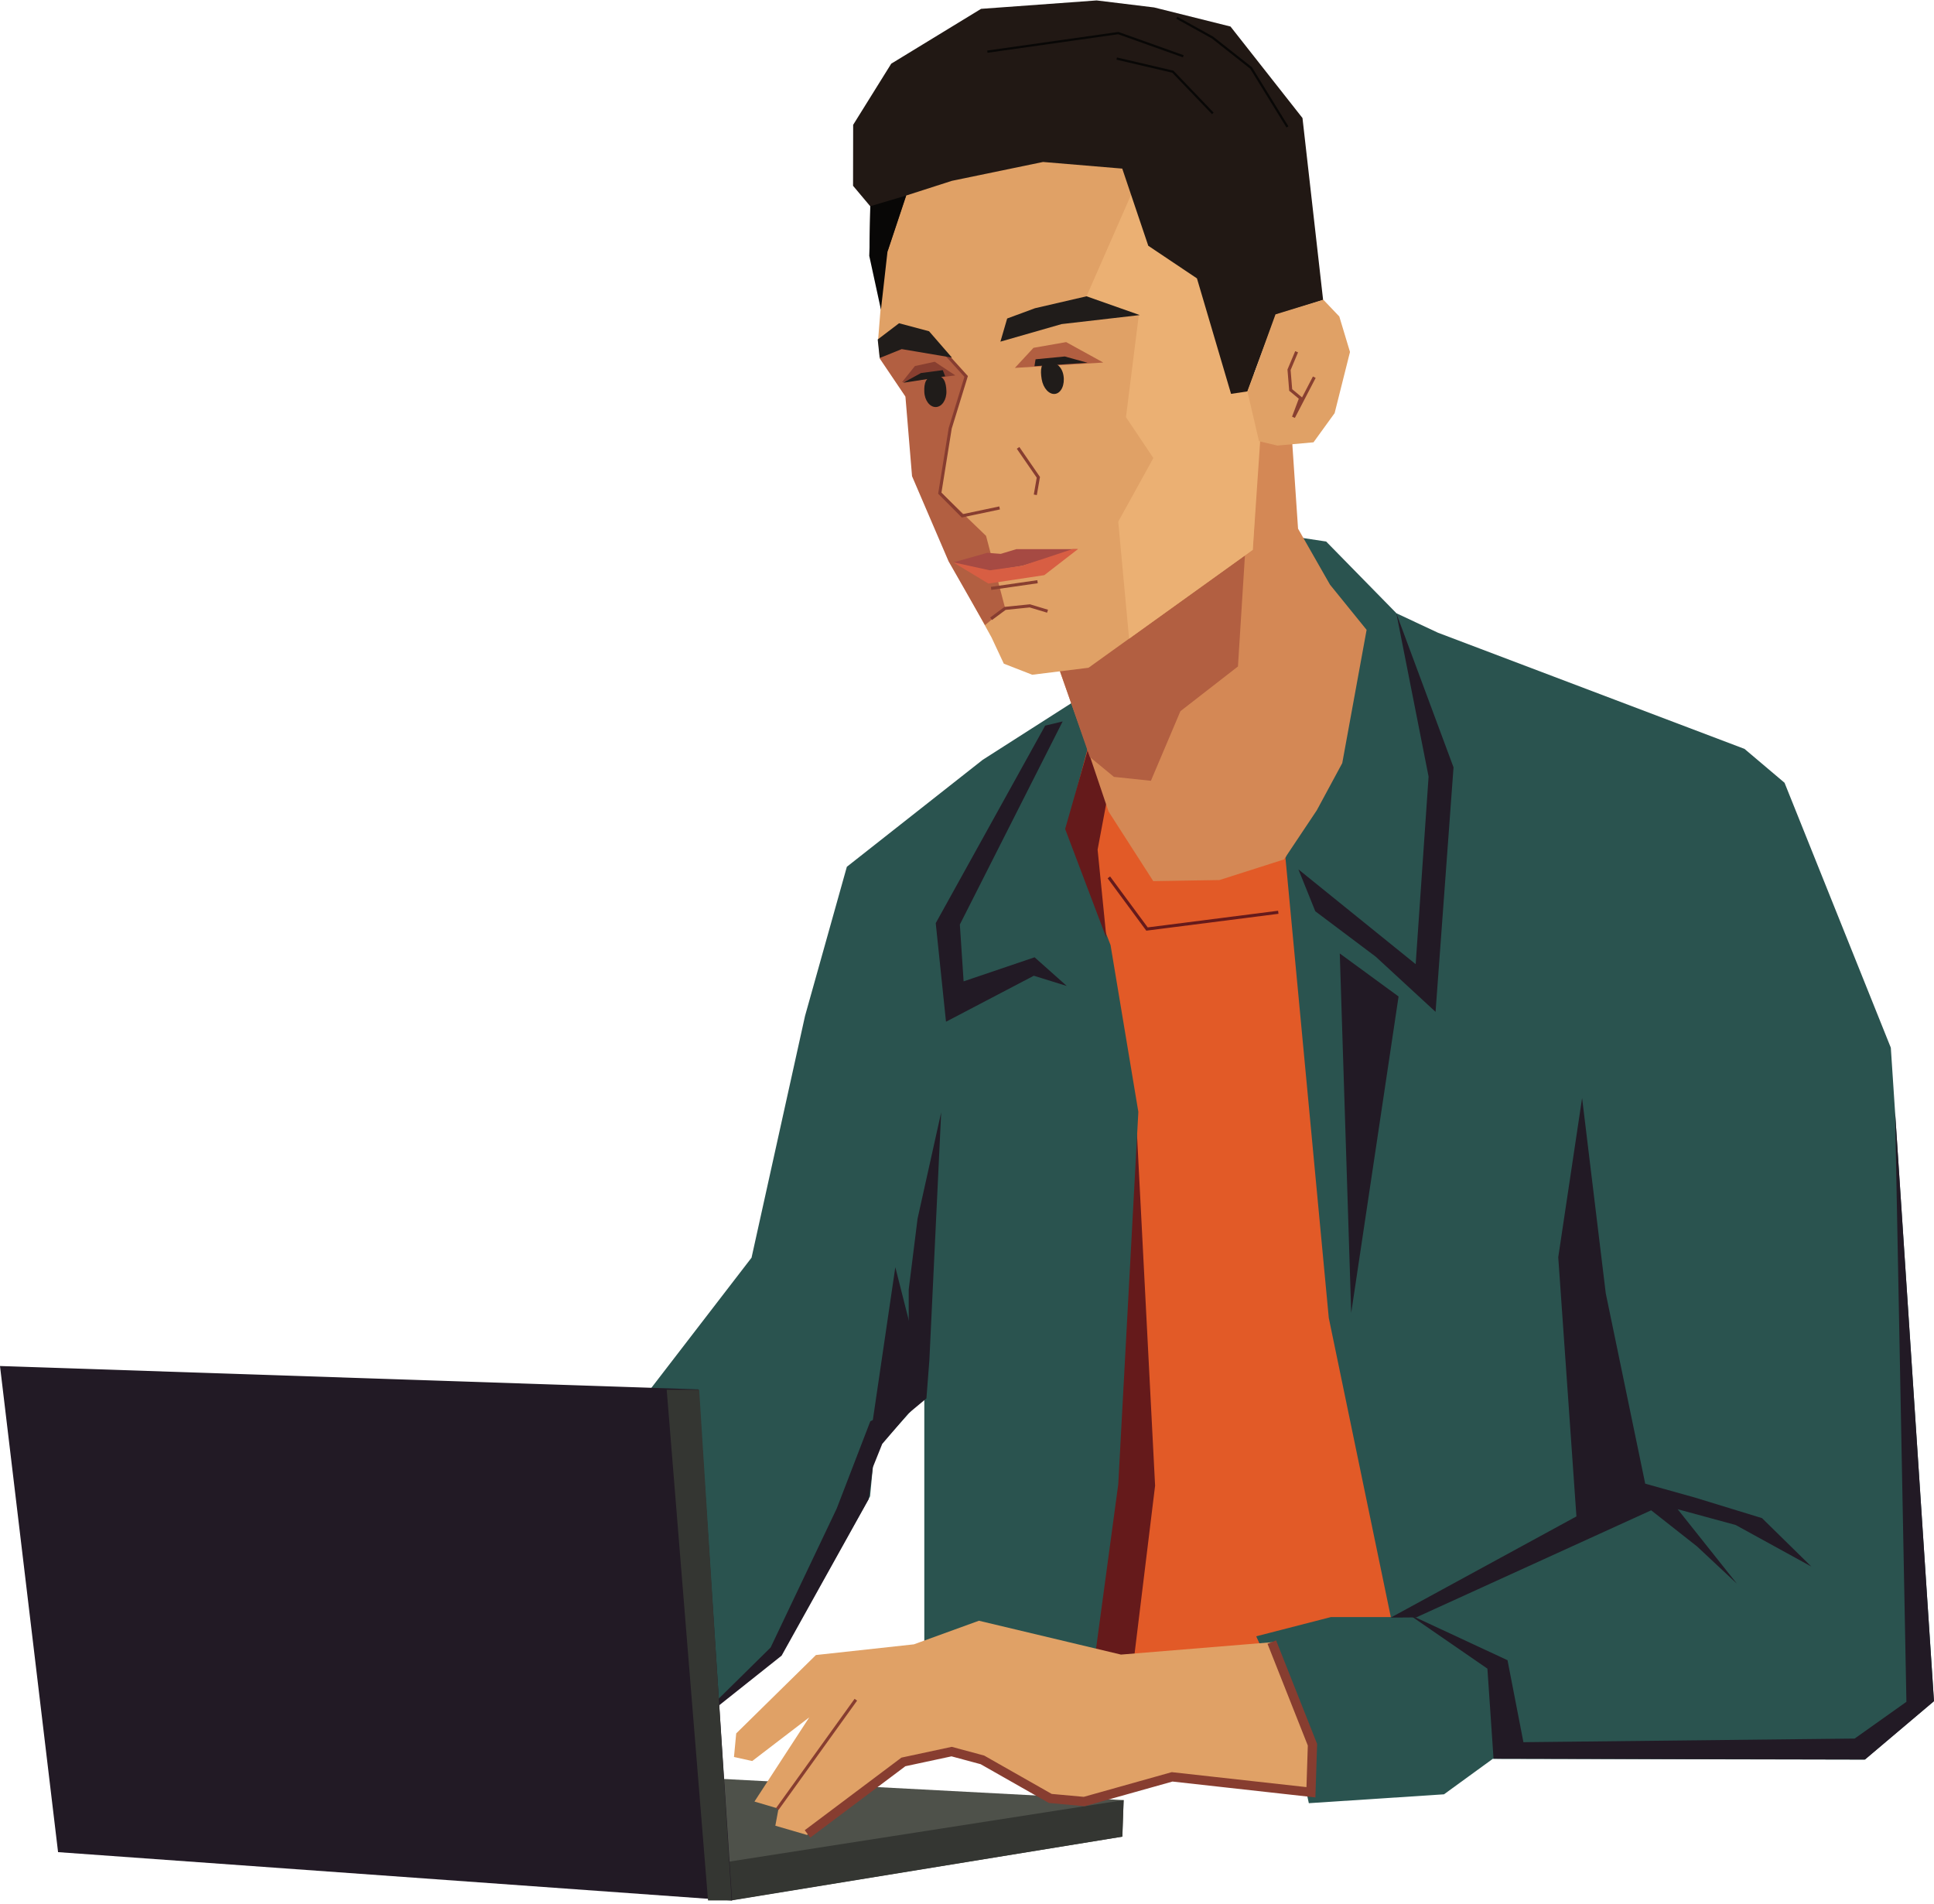
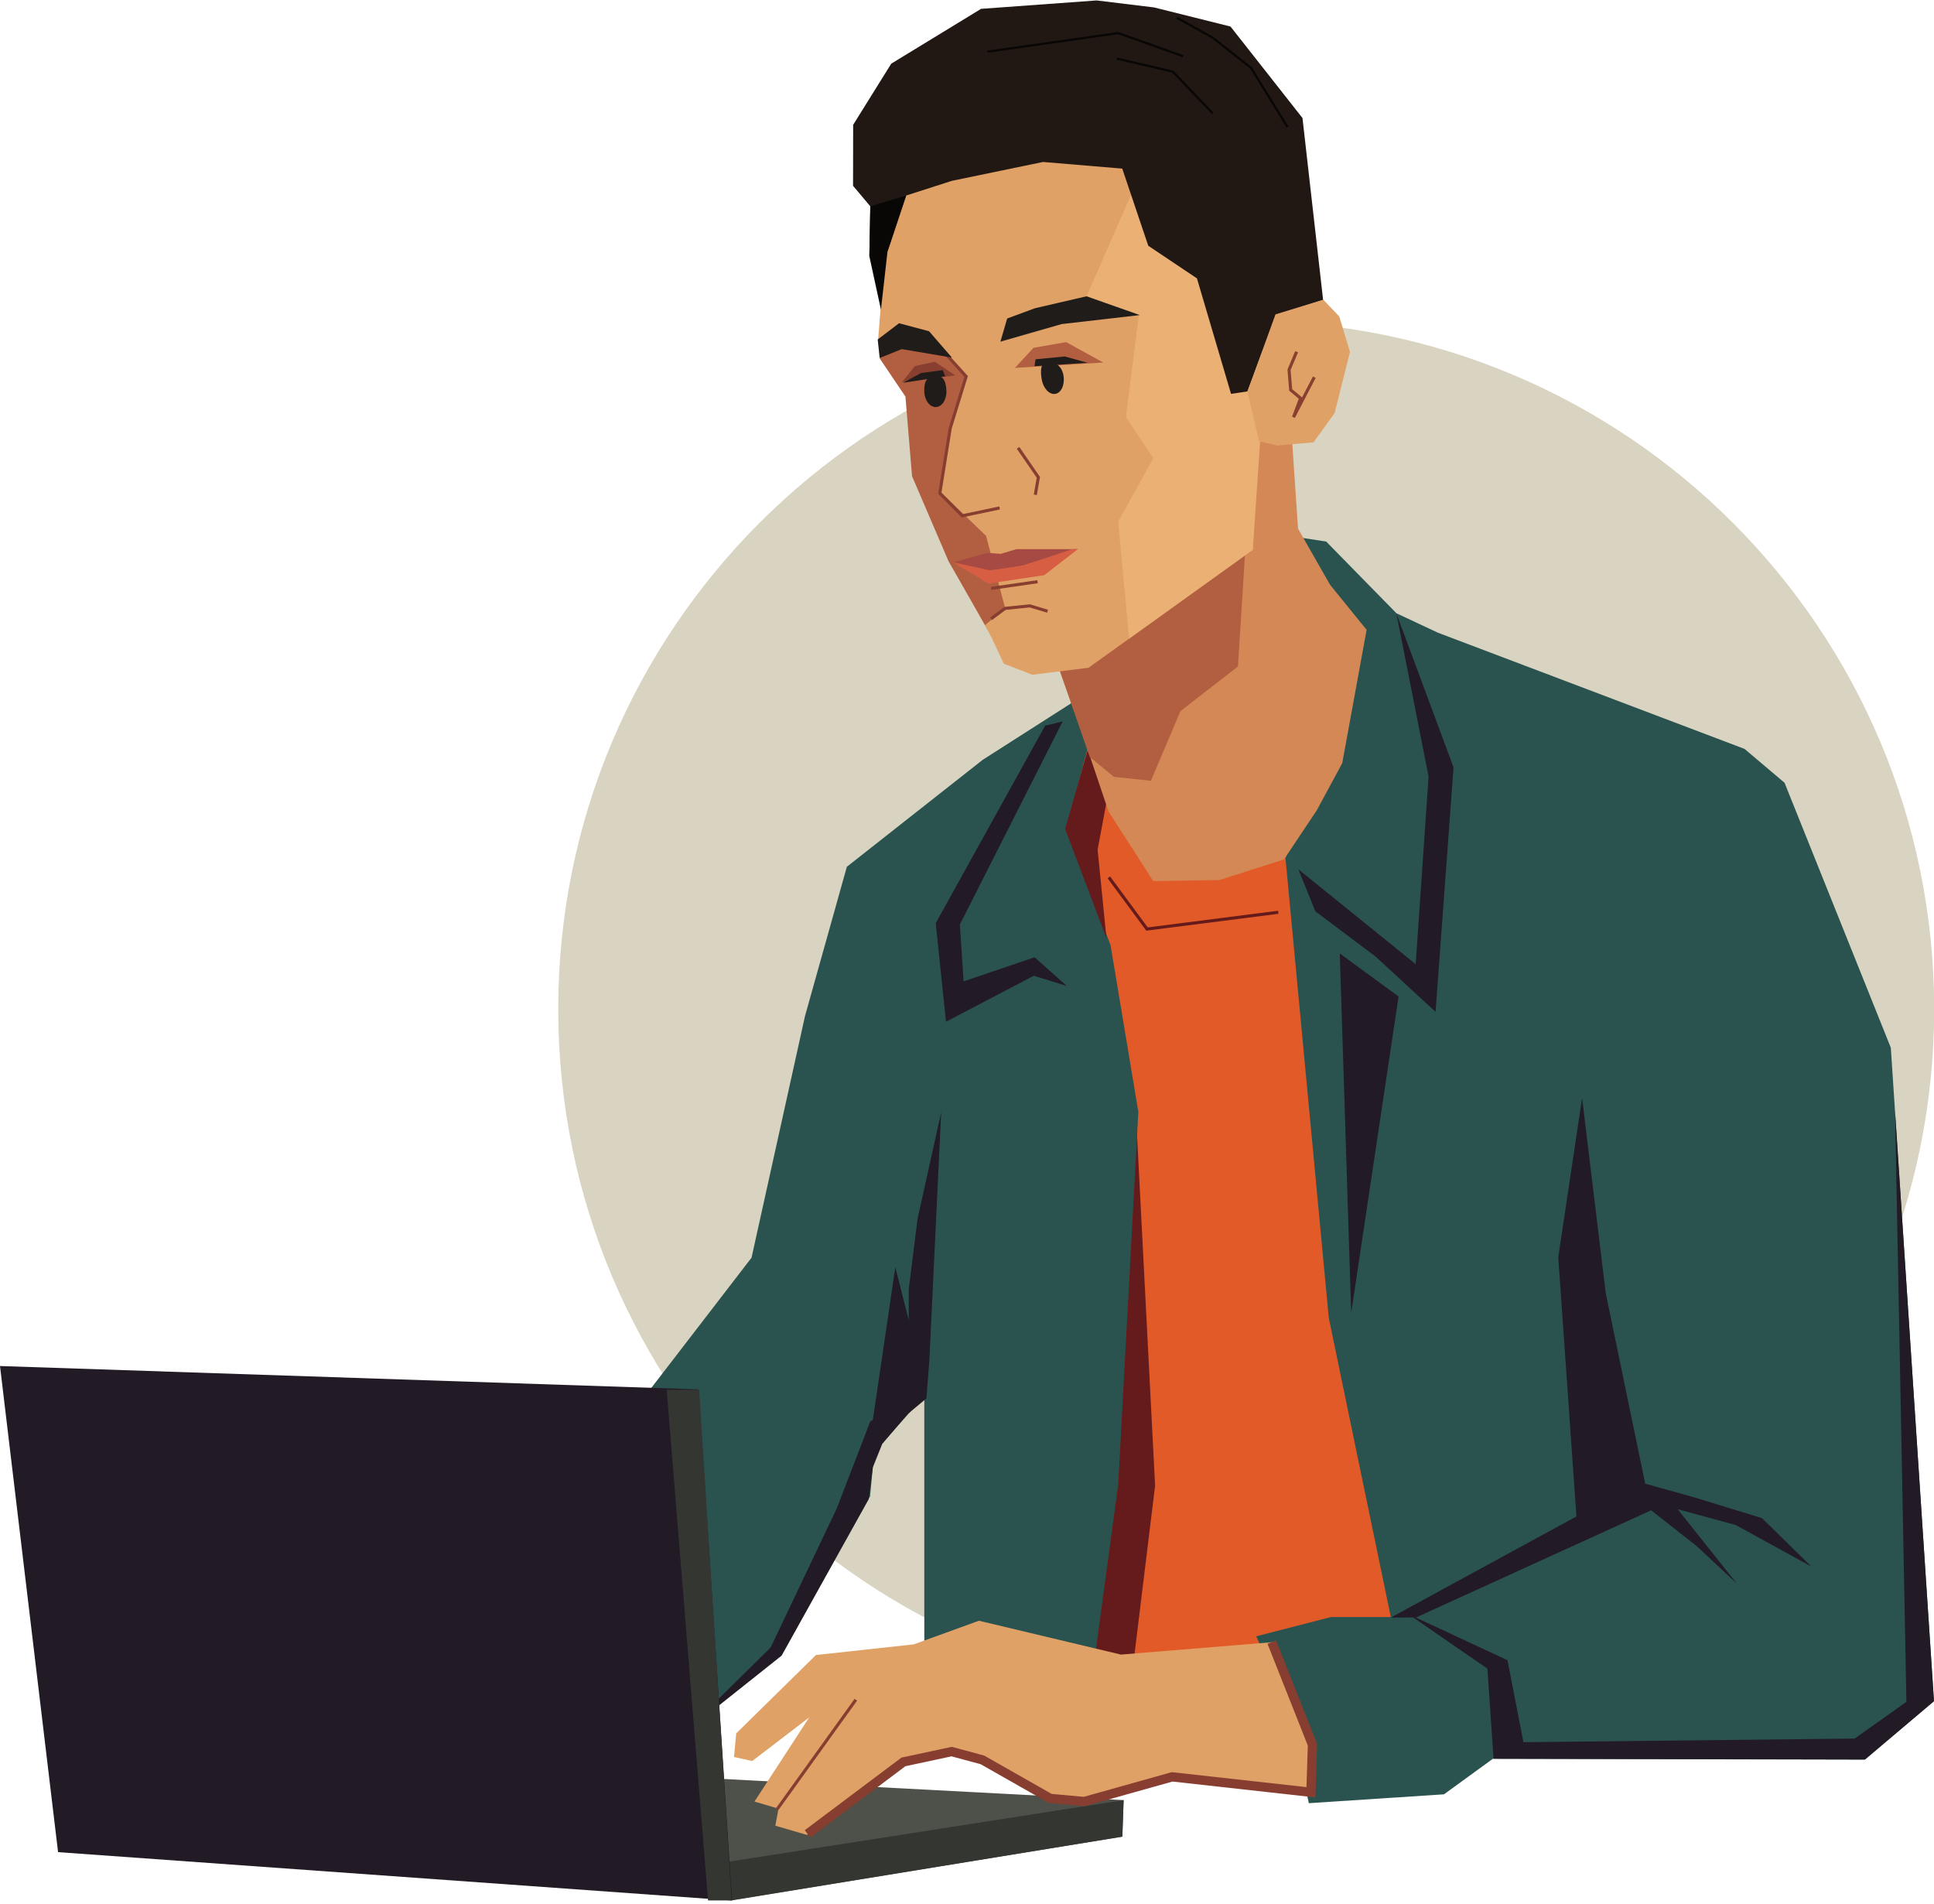
<svg xmlns="http://www.w3.org/2000/svg" width="627" height="617" viewBox="0 0 627 617" fill="none">
+   <ellipse style="fill: rgb(217, 212, 193);" cx="404.018" cy="327.129" rx="223.037" ry="223.037" />
  <path d="M343.581 547.771L487.954 551.15L431.494 244.235L345.001 239.592L343.581 547.771Z" fill="#E25A27" />
  <path d="M359.493 284.42L371.854 301.165L414.421 295.73" stroke="#651A1B" style="" />
  <path d="M366.694 545.33L374.481 481.609L368.252 360.715L347.899 459.223L343.668 541.436L366.694 545.33Z" fill="#651A1B" />
  <path d="M429.932 175.544L452.737 198.811L466.176 205.105L565.564 242.766L578.547 253.749L613 339.63L626.982 551.446L604.512 570.421L483.946 570.171L468.141 581.662L424.322 584.537L417.401 552.68L407.262 530.439L431.505 524.197H450.901L430.789 427.223L416.747 278.124L427.628 249.25L417.105 173.609L429.932 175.544Z" fill="#2A534F" />
  <path d="M348.564 227.153L318.587 246.314L274.549 280.985L260.993 329.327L243.649 407.705L205.901 456.748L220.66 562.041L253.532 536.09L282.078 485.053L283.441 470.623L299.658 452.6V548.122L352.972 551.949L362.54 481.144L369.05 360.436L360.038 306.37L345.618 268.972L354.193 236.721L348.564 227.153Z" fill="#2A534F" />
  <path d="M345.318 268.73L352.972 241.939L358.713 260.118L355.843 275.428L358.713 304.132L345.318 268.73Z" fill="#651A1B" />
  <path d="M452.695 198.831L471.233 248.744L465.406 328.013L446.032 310.147L426.419 295.406L420.947 281.83L458.961 312.553L463.146 251.752L452.695 198.831Z" fill="#221A25" />
  <path d="M344.511 233.865L338.838 235.232L303.364 299.255L306.691 331.214L335.164 316.304L345.853 319.627L335.412 310.324L312.401 318.128L311.182 299.701L344.511 233.865Z" fill="#221A25" />
  <path d="M543.897 489.24L562.706 494.359L587.233 507.827L571.237 492.128L549.501 485.467L533.375 480.959L520.589 419.274L512.914 355.949L505.182 407.55L511.076 491.577L450.885 524.377L459.12 524.314L535.308 489.594L550.146 501.28L563.093 513.368L543.897 489.24Z" fill="#221A25" />
  <path d="M294.606 458.102V417.995L297.477 395.031L305.131 360.585L301.304 440.88L300.347 453.318L294.606 458.102Z" fill="#221A25" />
  <path d="M456.449 523.162L482.216 540.922L484.202 570.108L604.659 570.372L627 551.476L614.384 360.49L618.057 551.674L601.283 563.587L493.891 564.765L488.734 538.19L456.449 523.162Z" fill="#221A25" />
  <path d="M249.833 534.075L271.266 489.014L282.159 460.729L299.39 452.44L286.015 468.079L282.975 475.653L281.633 485.97L253.401 536.707L221.142 562.354" fill="#221A25" />
  <path d="M237.279 615.962L363.846 595.38L364.279 583.538L178.009 573.705L237.279 615.962Z" fill="#4E514A" />
  <path d="M237.064 616.072L363.874 595.389L364.282 583.544L236.069 603.53L237.064 616.072Z" fill="#343632" />
  <path d="M0 442.822L18.826 600.406L237.347 616.093L226.449 450.403L0 442.822Z" fill="#221A25" />
  <path d="M216.146 450.526L229.542 616.057L237.196 616.057L226.671 450.526L216.146 450.526Z" fill="#343632" />
  <path d="M425.503 581.118L380.022 576.499L351.581 584.295L340.465 583.286L318.373 570.725L308.265 568.56L292.385 571.734L261.631 594.835L251.364 591.842L252.391 586.317L244.597 584.007L262.355 556.721L243.873 570.869L237.954 569.569L238.676 561.919L264.521 536.51L296.284 533.045L317.363 525.393L363.42 536.366L412.798 532.323L425.503 564.95V581.118Z" fill="#E0A166" />
  <path d="M252 586.42L277.465 551L252 586.42Z" fill="black" />
  <path d="M252 586.42L277.465 551" stroke="#873D30" style="" />
  <path d="M261.797 594.5L292.88 571.164L308.517 567.812L318.5 570.5L340.5 583L351.5 584L380 576L425 581L425.5 565.592L412.318 532.316" stroke="#873D30" style="stroke-width: 3px;" />
  <path d="M434.354 309.091L453.414 323.035L438.059 425.577L434.354 309.091Z" fill="#221A25" />
  <path d="M290.261 410.79L282.294 464.95L300.347 450.526L290.261 410.79Z" fill="#221A25" />
  <path d="M341.629 212.065L351.979 241.109L359.382 263.054L373.892 285.639L395.353 285.283L416.268 278.603L426.898 262.682L435.159 247.377L443.052 204.177L431.196 189.547L420.826 171.375L418.403 135.638L406.92 127.302L341.629 212.065Z" fill="#D48855" />
  <path d="M382.69 230.541L401.344 216.048L403.92 175.068L362.143 193.296L341.49 211.32L353.302 245.384L361.139 251.842L373.125 253.107L382.69 230.541Z" fill="#B25F41" />
  <path d="M286.148 91.744L284.689 110.074L285.215 115.902L293.622 128.536L298.429 157.237L306.17 170.638L307.795 181.913L321.454 206.639L325.435 215.141L334.649 218.733L352.898 216.468L406.141 178.243L408.442 138.479L391.828 77.626L363.442 46.513L288.246 49.36L286.148 91.744Z" fill="#E0A166" />
  <path d="M319.347 202.64L325.881 197.221L319.677 173.707L304.782 159.354L308.29 138.274L313.546 121.966L306.609 114.922L290.481 110.402L285.182 116.175L293.538 128.545L295.681 154.366L307.528 181.967L319.347 202.64Z" fill="#B25F41" />
  <path d="M370.372 54.75L352.253 96.046L369.176 102.354L365.039 135.229L373.916 148.482L362.531 169.103L366.05 207.041L406.148 178.239L409.541 128.288L384.972 70.462L370.372 54.75Z" fill="#EBB073" />
  <path d="M286.887 68.458L281.854 83.087L282.137 66.868L276.558 60.227L276.593 40.465L288.938 20.641L318.061 2.869L355.531 0.141L374.164 2.413L398.925 8.599L422.264 38.262L428.951 97.242L413.69 102.05L404.389 126.885L399.103 127.676L388.05 90.247L372.269 79.669L363.832 54.656L338.158 52.504L308.598 58.621L293.808 63.374L287.726 81.534L286.887 68.458Z" fill="#211814" />
  <path d="M417.385 41.143L405.589 22.02L393.105 12.176L381.524 5.755" stroke="#080706" stroke-width="0.728" />
  <path d="M383.618 18.244L362.541 10.726L320.1 16.75" stroke="#080706" stroke-width="0.728" />
  <path d="M393.192 36.754L380.234 23.237L362.026 18.983" stroke="#080706" stroke-width="0.728" />
  <path d="M285.599 100.383L281.84 83.067L282.169 66.839L293.744 63.402L287.725 81.564L285.599 100.383Z" fill="#080706" />
  <path d="M304.582 112.486L313.225 122.033L308.057 138.835L304.683 159.867L311.97 167.211L324.069 164.656" stroke="#873D30" style="" />
  <path d="M330.057 145.185L336.632 154.729L335.645 160.403" stroke="#873D30" style="" />
  <path d="M408.175 143.035L414.133 144.439L425.836 143.384L432.683 133.927L437.666 114.095L434.2 102.596L429.022 97.16L413.511 101.914L404.422 126.99L408.175 143.035Z" fill="#E0A166" />
  <path d="M426.095 122.274L419.35 135.24L421.656 129.091L418.44 126.413L417.904 119.878L420.362 114.028" stroke="#883F30" style="" />
  <path d="M339.611 198.135L333.863 196.403L325.838 197.228L321.305 200.588" stroke="#873D30" style="" />
  <path d="M309.071 182.304L320.072 179.211L324.451 179.545L329.483 178.023L349.417 178.021L331.437 183.413L321.019 185.121L309.071 182.304Z" fill="#A64A43" />
  <path d="M309.068 182.302L320.903 184.878L331.385 183.416L347.762 177.985L349.49 177.984L338.564 186.447L320.429 189.179L309.068 182.302Z" fill="#D85E43" />
  <path d="M321.306 190.741L336.369 188.572" stroke="#883F30" style="" />
  <path d="M308.612 115.92L292.331 113.168L285.196 116.056L284.551 110.049L291.474 104.785L301.202 107.381L308.612 115.92Z" fill="#201C1A" />
  <path d="M292.422 123.898L296.607 118.67L303.023 117.26L309.702 121.695L292.422 123.898Z" fill="#883F30" />
  <path d="M299.659 127.012C299.765 129.814 301.454 132.023 303.432 131.95C305.41 131.875 306.929 129.545 306.824 126.742C306.718 123.939 306.008 121.524 303.05 121.805C300.093 122.085 299.552 124.209 299.659 127.012Z" fill="#201C1A" />
  <path d="M306.433 121.976L305.642 119.99L298.573 120.93L292.806 124.089L306.433 121.976Z" fill="#201C1A" />
  <path d="M329.025 119.26L335.057 112.752L345.645 110.899L357.684 117.524L329.025 119.26Z" fill="#B25F41" />
  <path d="M335.368 118.699L335.731 116.468L345.206 115.558L352.581 117.605L335.368 118.699Z" fill="#201C1A" />
  <path d="M337.705 122.896C338.192 125.86 340.17 128.003 342.122 127.682C344.075 127.363 345.267 124.699 344.78 121.737C344.295 118.774 342.158 117.221 339.774 117.275C337.392 117.328 337.219 119.934 337.705 122.896Z" fill="#201C1A" />
  <path d="M324.334 110.75L344.172 105.06L369.527 102.138L352.247 96.05L335.519 99.925L326.522 103.249L324.334 110.75Z" fill="#201C1A" />
</svg>
